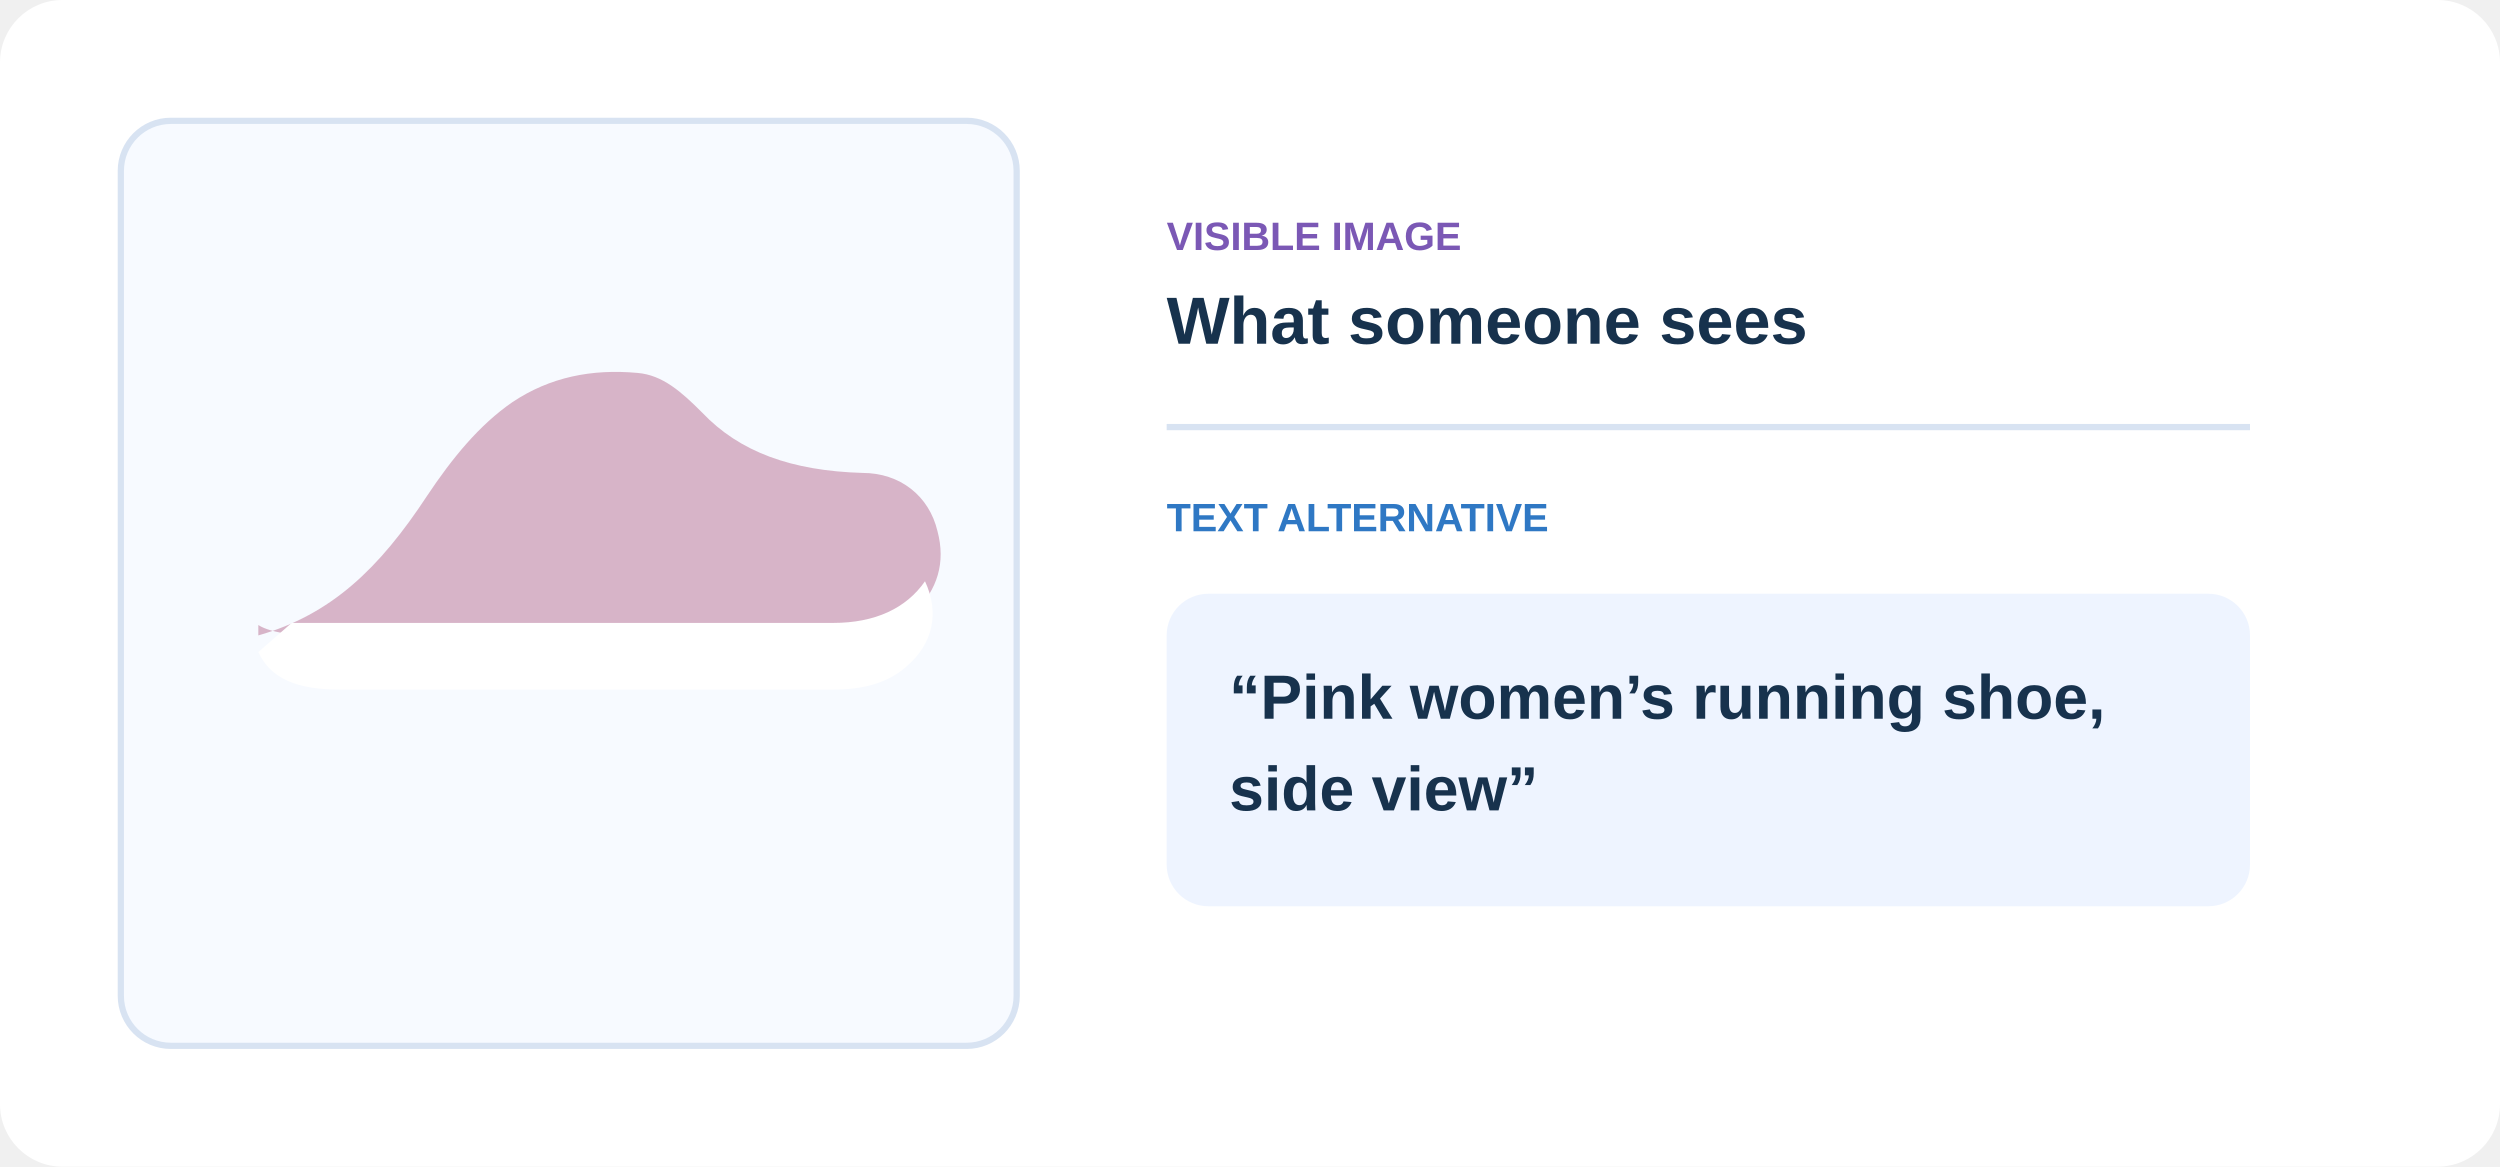
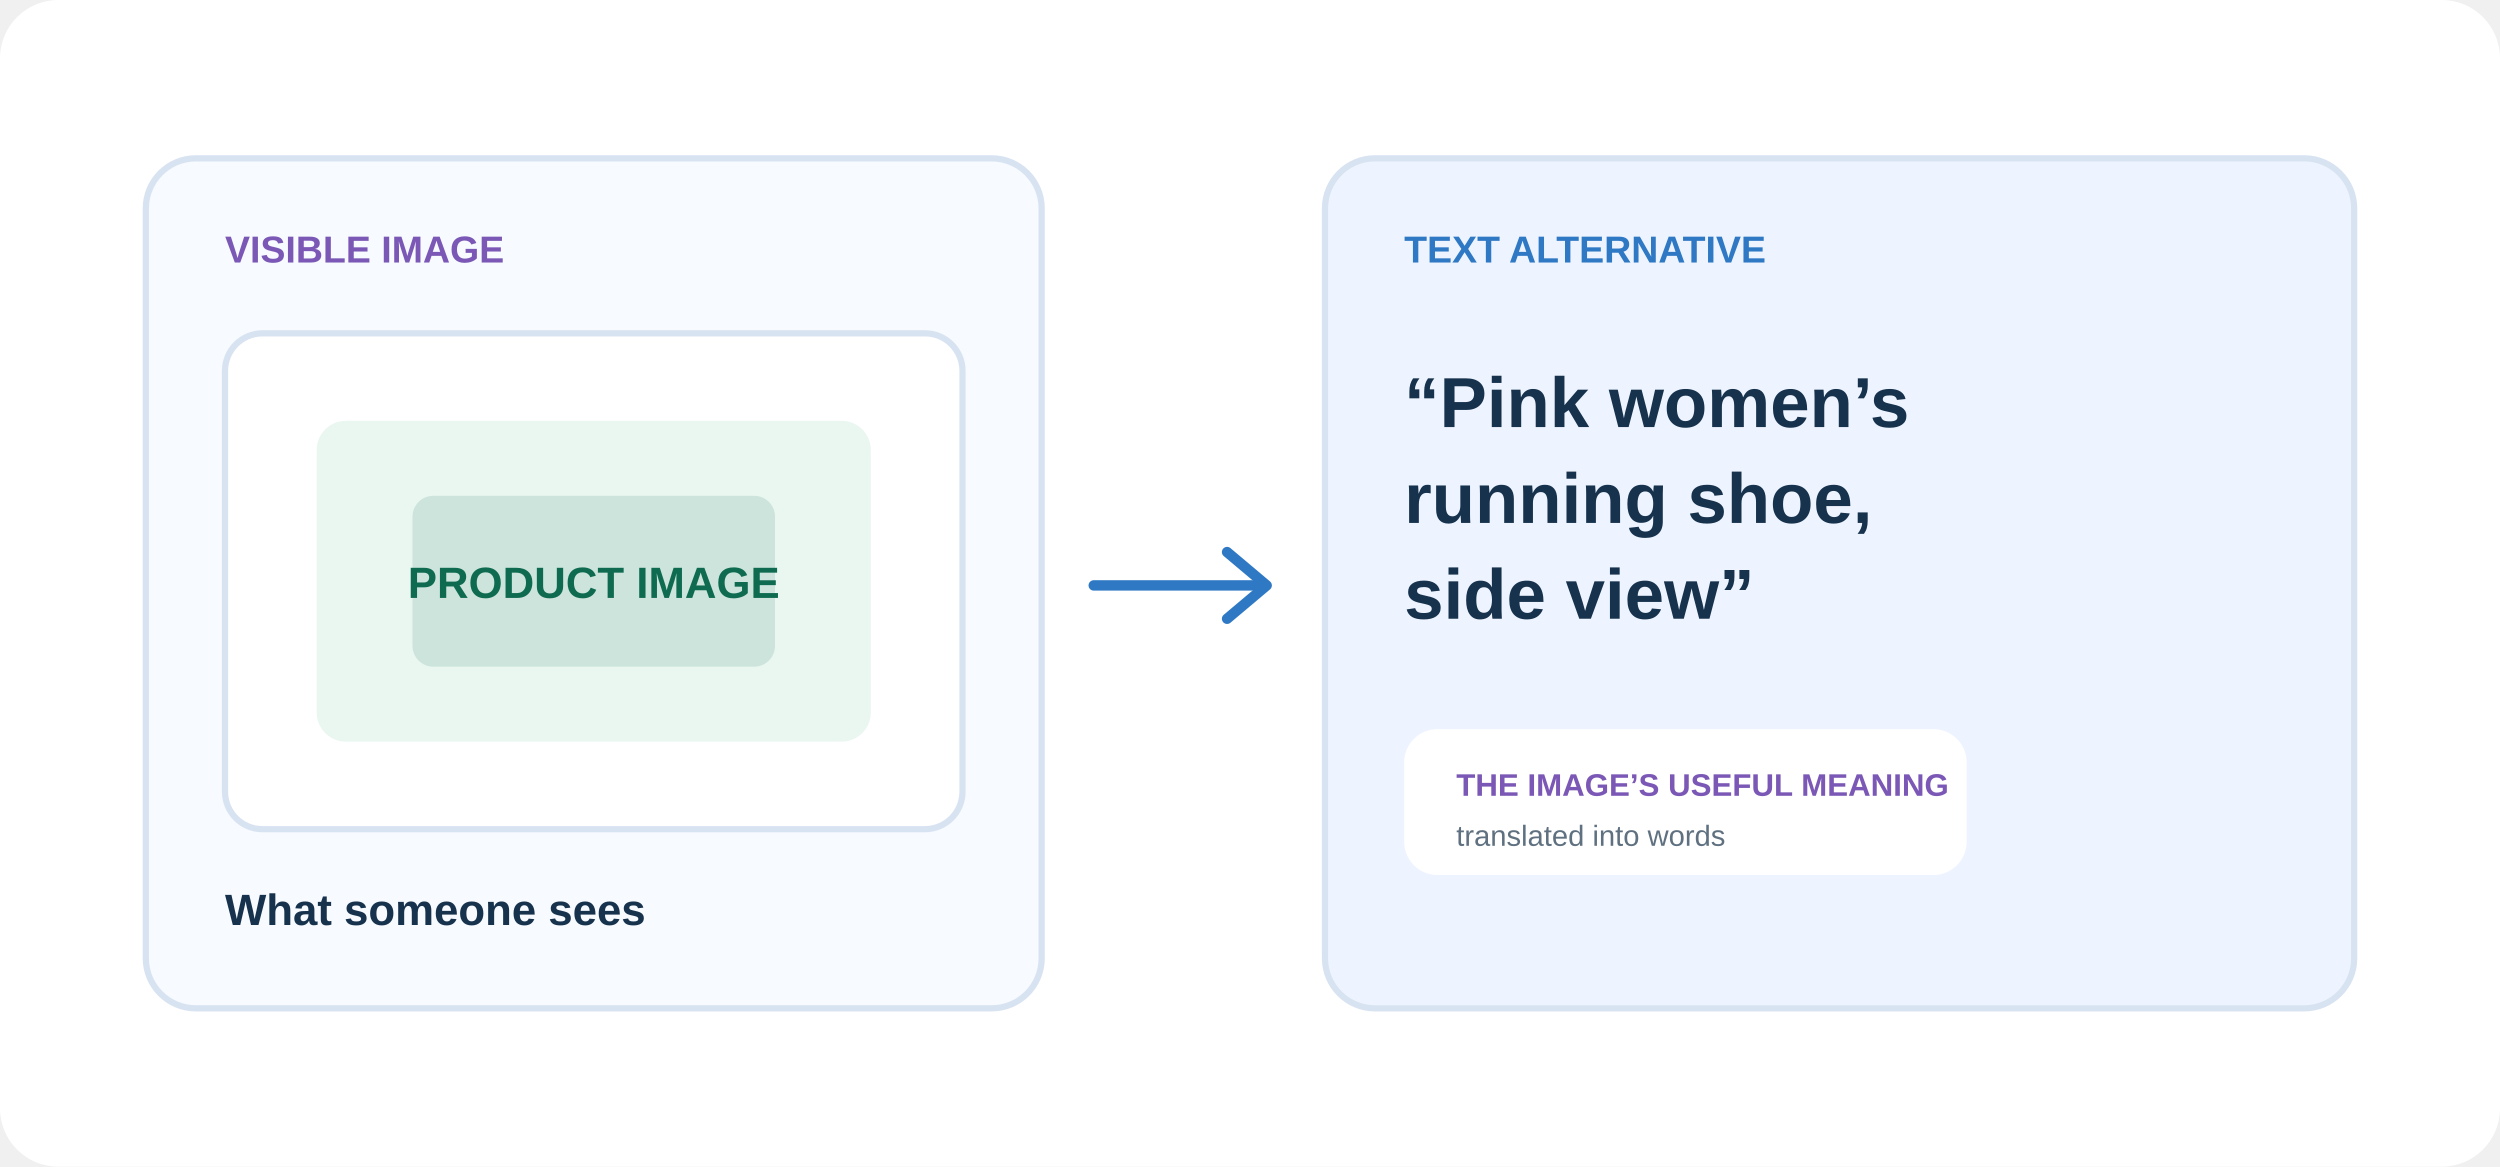
<svg xmlns="http://www.w3.org/2000/svg" width="1200" height="560" viewBox="0 0 1200 560">
-   <rect width="1200" height="560" rx="30" fill="#FFFFFF" />
-   <rect x="58" y="58" width="430" height="444" rx="24" fill="#F7FAFF" stroke="#D8E3F2" stroke-width="3" />
-   <g transform="translate(100 170)">
-     <path d="M24 135c35-10 58-32 81-67 12-18 25-34 41-45 18-12 38-16 60-14 12 1 21 9 31 19 18 19 43 28 77 29 18 0 32 11 36 28 4 15 0 28-11 39-9 8-20 12-34 12H69c-24 0-39-2-45-6z" fill="#D7B4C8" />
-     <path d="M40 129h260c20 0 35-7 44-20 7 15 4 30-9 41-9 8-21 11-35 11H63c-20 0-33-5-39-18l16-14z" fill="#FFFFFF" />
-   </g>
-   <text x="560" y="120" font-family="Arial, Helvetica, sans-serif" font-size="19" font-weight="800" fill="#7B58B5">VISIBLE IMAGE</text>
-   <text x="560" y="165" font-family="Arial, Helvetica, sans-serif" font-size="32" font-weight="800" fill="#17324D">What someone sees</text>
-   <line x1="560" y1="205" x2="1080" y2="205" stroke="#D8E3F2" stroke-width="3" />
-   <text x="560" y="255" font-family="Arial, Helvetica, sans-serif" font-size="19" font-weight="800" fill="#2F78C4">TEXT ALTERNATIVE</text>
-   <rect x="560" y="285" width="520" height="150" rx="20" fill="#EEF4FF" />
-   <text x="590" y="345" font-family="Arial, Helvetica, sans-serif" font-size="30" font-weight="800" fill="#17324D">“Pink women’s running shoe,</text>
-   <text x="590" y="389" font-family="Arial, Helvetica, sans-serif" font-size="30" font-weight="800" fill="#17324D">side view”</text>
+   <rect width="1200" height="560" rx="28" fill="#FFFFFF" />
+   <rect x="70" y="76" width="430" height="408" rx="24" fill="#F7FAFF" stroke="#D8E3F2" stroke-width="3" />
+   <text x="108" y="126" font-family="Arial, Helvetica, sans-serif" font-size="18" font-weight="800" fill="#7B58B5">VISIBLE IMAGE</text>
+   <rect x="108" y="160" width="354" height="238" rx="18" fill="#FFFFFF" stroke="#D8E3F2" stroke-width="3" />
+   <rect x="152" y="202" width="266" height="154" rx="14" fill="#EAF7F1" />
+   <rect x="198" y="238" width="174" height="82" rx="10" fill="#0F6B4F" opacity=".14" />
+   <text x="285" y="287" text-anchor="middle" font-family="Arial, Helvetica, sans-serif" font-size="21" font-weight="800" fill="#0F6B4F">PRODUCT IMAGE</text>
+   <text x="108" y="444" font-family="Arial, Helvetica, sans-serif" font-size="21" font-weight="800" fill="#17324D">What someone sees</text>
+   <path d="M525 281 H604" stroke="#2F78C4" stroke-width="5" stroke-linecap="round" />
+   <path d="M589 265 L608 281 L589 297" fill="none" stroke="#2F78C4" stroke-width="5" stroke-linecap="round" stroke-linejoin="round" />
+   <rect x="636" y="76" width="494" height="408" rx="24" fill="#EEF4FF" stroke="#D8E3F2" stroke-width="3" />
+   <text x="674" y="126" font-family="Arial, Helvetica, sans-serif" font-size="18" font-weight="800" fill="#2F78C4">TEXT ALTERNATIVE</text>
+   <text x="674" y="205" font-family="Arial, Helvetica, sans-serif" font-size="34" font-weight="800" fill="#17324D">“Pink women’s</text>
+   <text x="674" y="251" font-family="Arial, Helvetica, sans-serif" font-size="34" font-weight="800" fill="#17324D">running shoe,</text>
+   <text x="674" y="297" font-family="Arial, Helvetica, sans-serif" font-size="34" font-weight="800" fill="#17324D">side view”</text>
+   <rect x="674" y="350" width="270" height="70" rx="16" fill="#FFFFFF" />
+   <text x="699" y="382" font-family="Arial, Helvetica, sans-serif" font-size="15" font-weight="800" fill="#7B58B5">THE IMAGE’S USEFUL MEANING</text>
+   <text x="699" y="406" font-family="Arial, Helvetica, sans-serif" font-size="14" fill="#5F7180">translated into words</text>
</svg>
